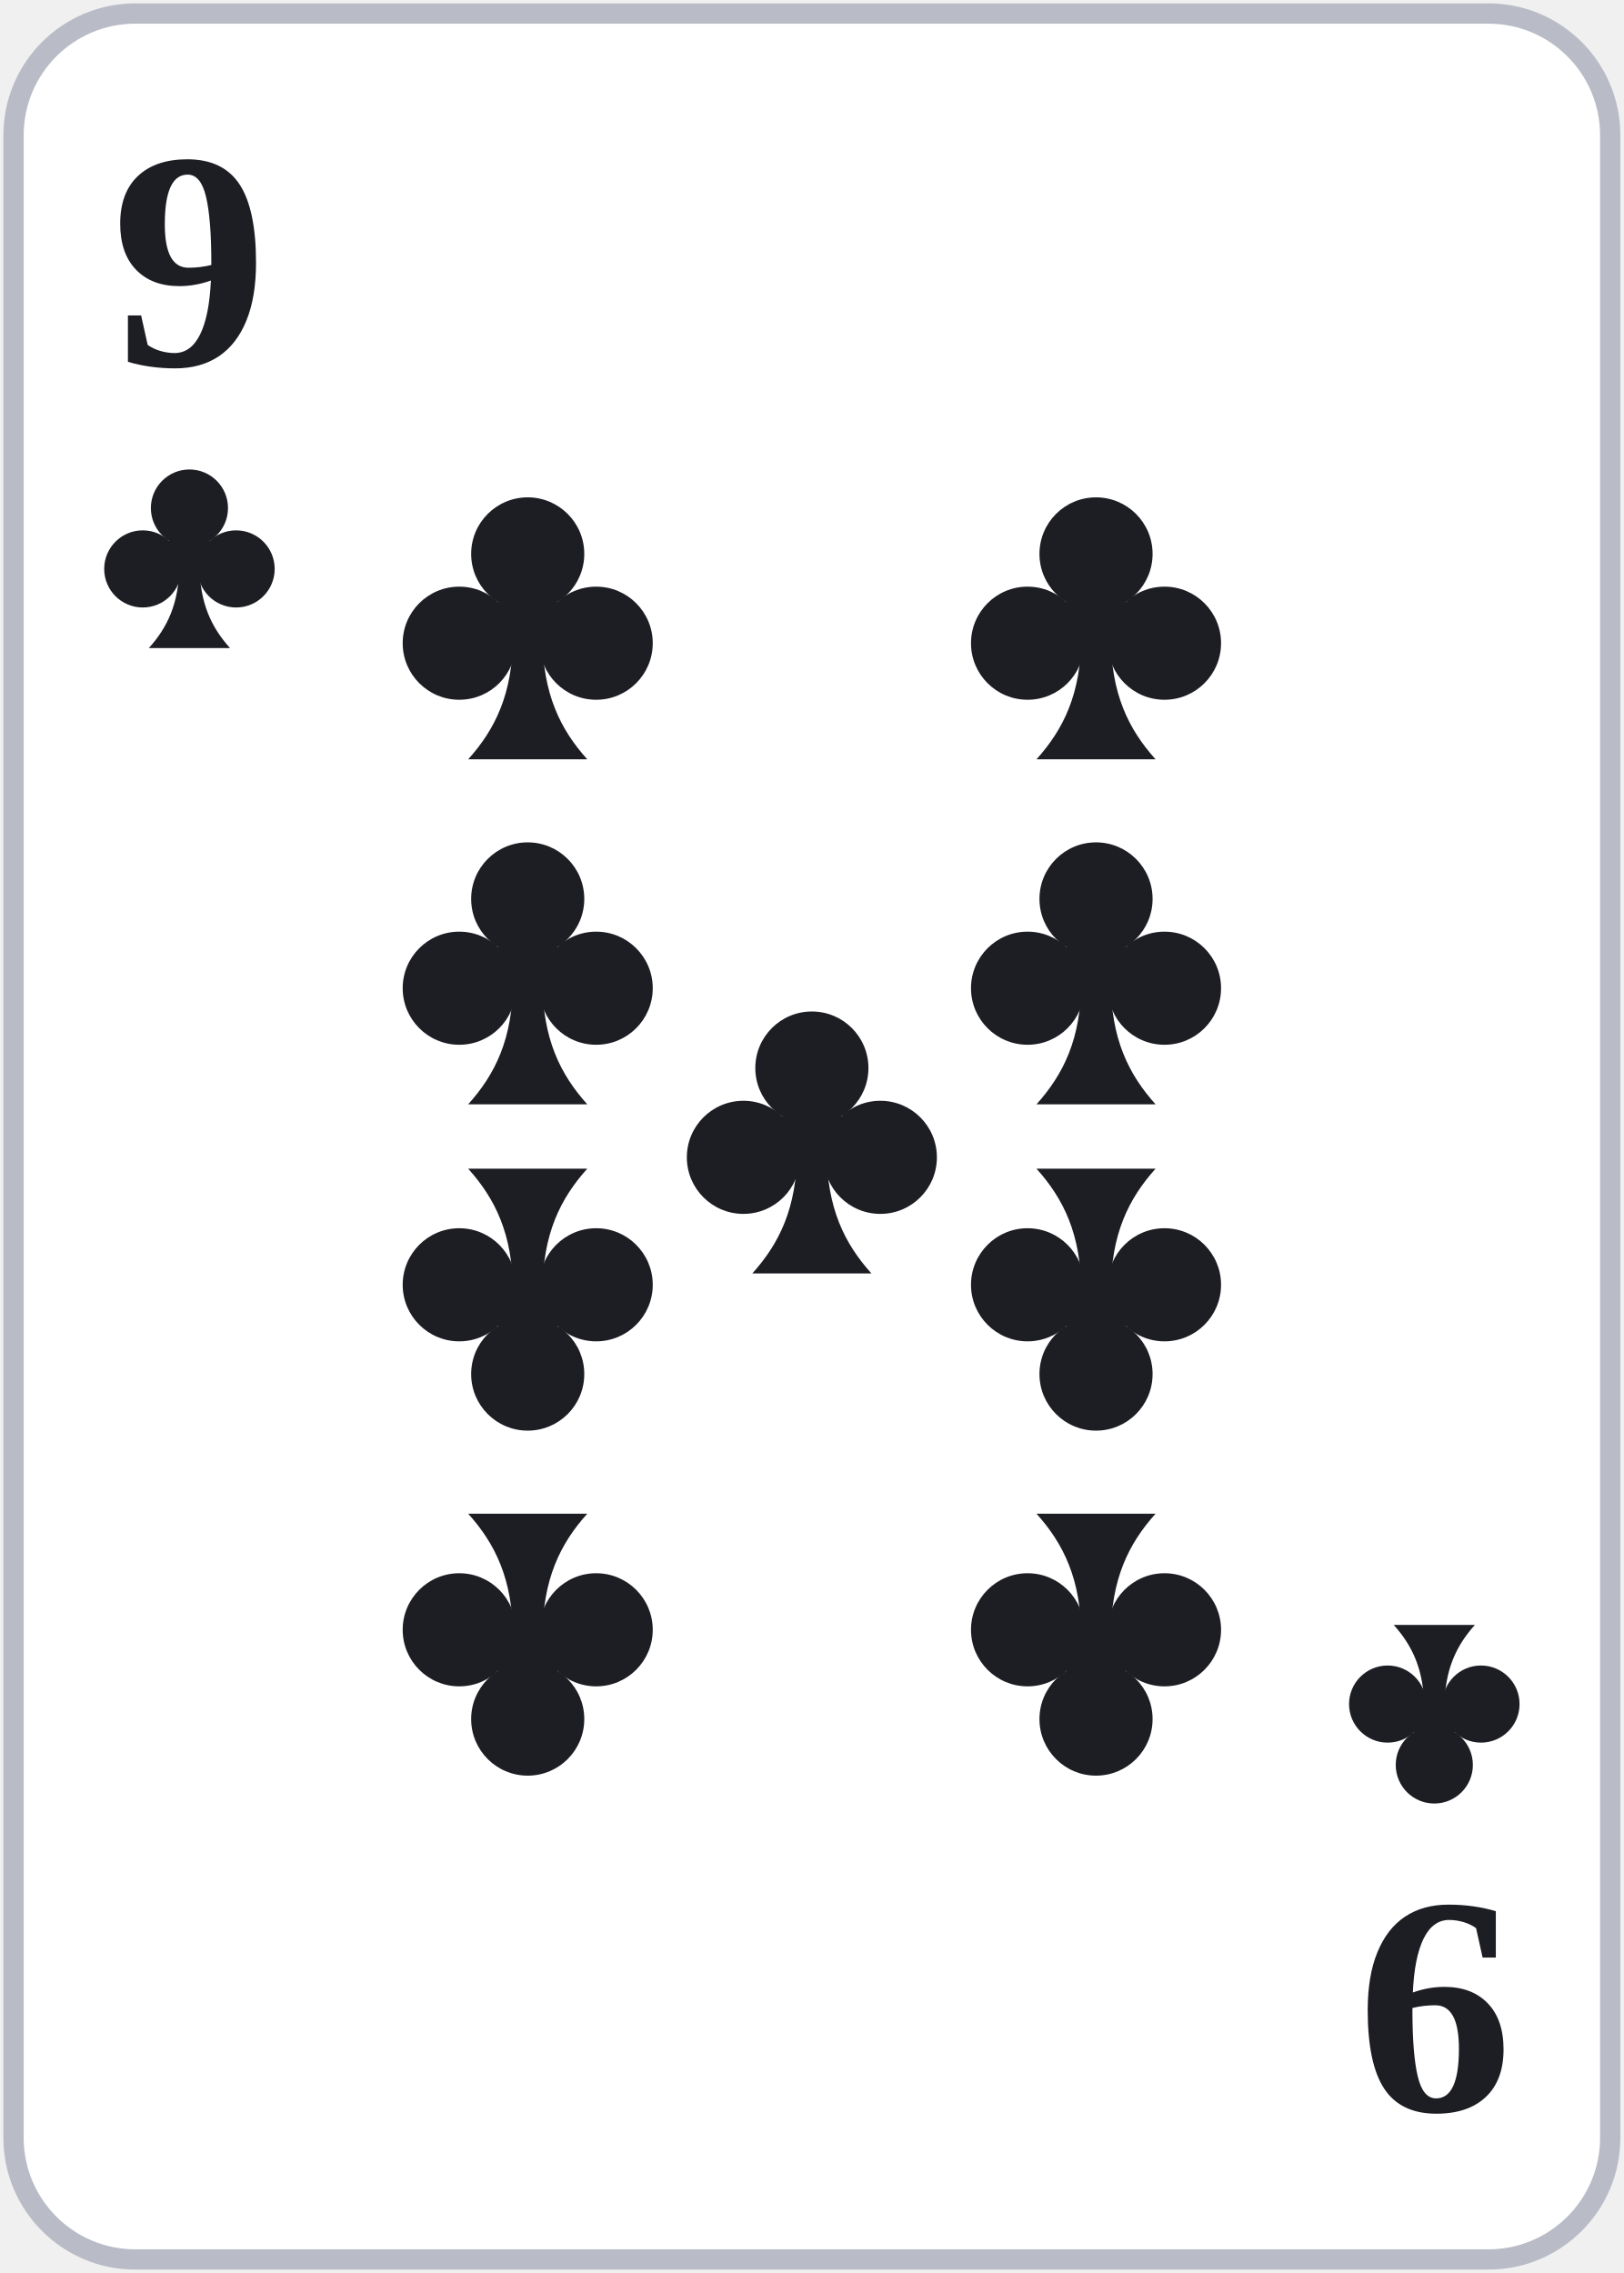
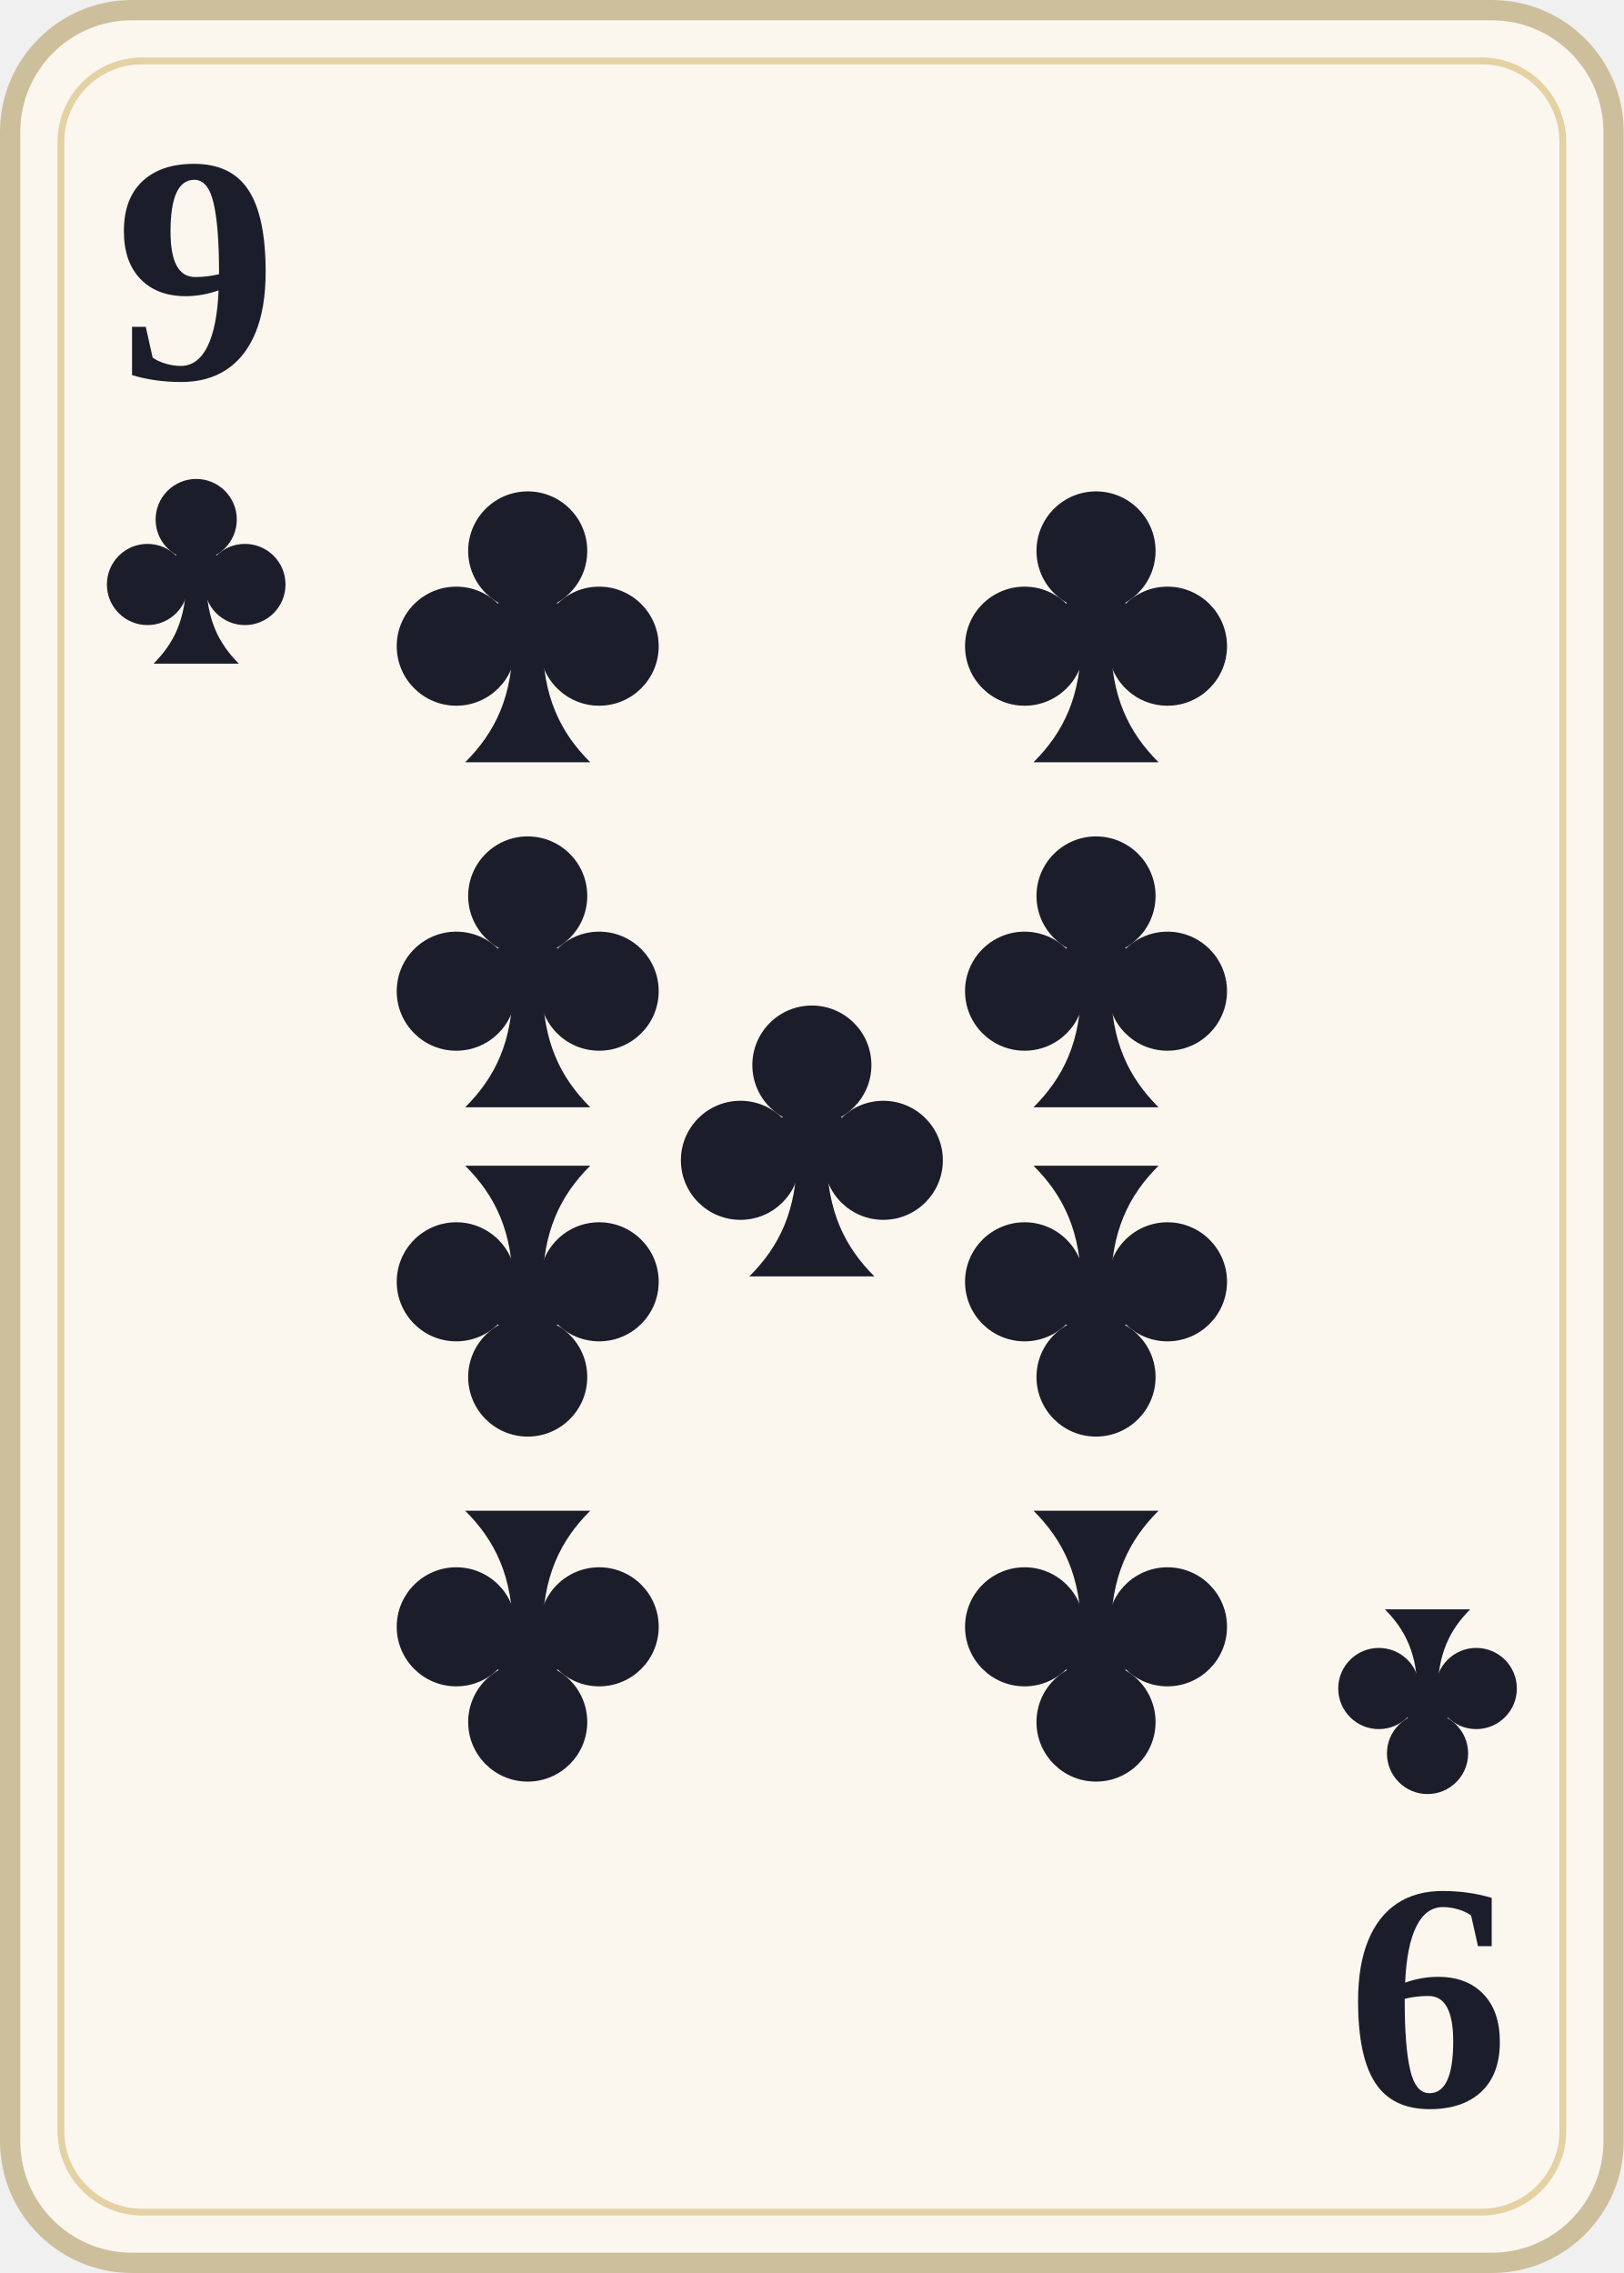
- <svg xmlns="http://www.w3.org/2000/svg" viewBox="0 0 240 336" width="240" height="336">
+ <svg xmlns="http://www.w3.org/2000/svg" viewBox="0 0 240 336" width="240" height="336" data-rank="NINE" data-suit="CLUBS">
  <defs>
    <symbol id="suit" viewBox="0 0 100 100" overflow="visible">
-       <circle cx="50" cy="27" r="19" />
-       <circle cx="27" cy="57" r="19" />
-       <circle cx="73" cy="57" r="19" />
-       <circle cx="50" cy="50" r="12" />
-       <path d="M45 55 C45 74 39 86 30 96 L70 96 C61 86 55 74 55 55 Z" />
+       <circle cx="50" cy="26" r="20" />
+       <circle cx="26" cy="58" r="20" />
+       <circle cx="74" cy="58" r="20" />
+       <circle cx="50" cy="52" r="13" />
+       <path d="M45 56 C45 75 39 87 29 97 L71 97 C61 87 55 75 55 56 Z" />
    </symbol>
  </defs>
-   <rect x="2" y="2" width="236" height="332" rx="18" fill="#ffffff" stroke="#b9bcc6" stroke-width="3" />
-   <g fill="#1d1d24" color="#1d1d24">
+   <rect x="1.5" y="1.5" width="237" height="333" rx="18" fill="#fbf7ee" stroke="#cdbf9c" stroke-width="3" />
+   <rect x="9" y="9" width="222" height="318" rx="12" fill="none" stroke="#c9a24a" stroke-opacity="0.45" stroke-width="1" />
+   <g fill="#1b1d2a" color="#1b1d2a">
    <use href="#suit" x="0" y="0" width="100" height="100" transform="translate(56 70)  scale(0.44)" />
    <use href="#suit" x="0" y="0" width="100" height="100" transform="translate(140 70)  scale(0.44)" />
    <use href="#suit" x="0" y="0" width="100" height="100" transform="translate(56 121)  scale(0.44)" />
    <use href="#suit" x="0" y="0" width="100" height="100" transform="translate(140 121)  scale(0.44)" />
    <use href="#suit" x="0" y="0" width="100" height="100" transform="translate(98 146)  scale(0.44)" />
    <use href="#suit" x="0" y="0" width="100" height="100" transform="translate(56 171) rotate(180 22 22) scale(0.44)" />
    <use href="#suit" x="0" y="0" width="100" height="100" transform="translate(140 171) rotate(180 22 22) scale(0.44)" />
    <use href="#suit" x="0" y="0" width="100" height="100" transform="translate(56 222) rotate(180 22 22) scale(0.44)" />
    <use href="#suit" x="0" y="0" width="100" height="100" transform="translate(140 222) rotate(180 22 22) scale(0.44)" />
  </g>
-   <g fill="#1d1d24">
-     <text x="28" y="54" text-anchor="middle" font-family="Georgia, 'Times New Roman', serif" font-weight="700" font-size="46">9</text>
-     <use href="#suit" x="0" y="0" width="100" height="100" transform="translate(13 67)  scale(0.3)" />
+   <g fill="#1b1d2a">
+     <text x="29" y="56" text-anchor="middle" font-family="Georgia, 'Times New Roman', serif" font-weight="700" font-size="48">9</text>
+     <use href="#suit" x="0" y="0" width="100" height="100" transform="translate(14 69)  scale(0.3)" />
  </g>
  <g transform="rotate(180 120 168)">
-     <g fill="#1d1d24">
-       <text x="28" y="54" text-anchor="middle" font-family="Georgia, 'Times New Roman', serif" font-weight="700" font-size="46">9</text>
-       <use href="#suit" x="0" y="0" width="100" height="100" transform="translate(13 67)  scale(0.3)" />
+     <g fill="#1b1d2a">
+       <text x="29" y="56" text-anchor="middle" font-family="Georgia, 'Times New Roman', serif" font-weight="700" font-size="48">9</text>
+       <use href="#suit" x="0" y="0" width="100" height="100" transform="translate(14 69)  scale(0.3)" />
    </g>
  </g>
</svg>
